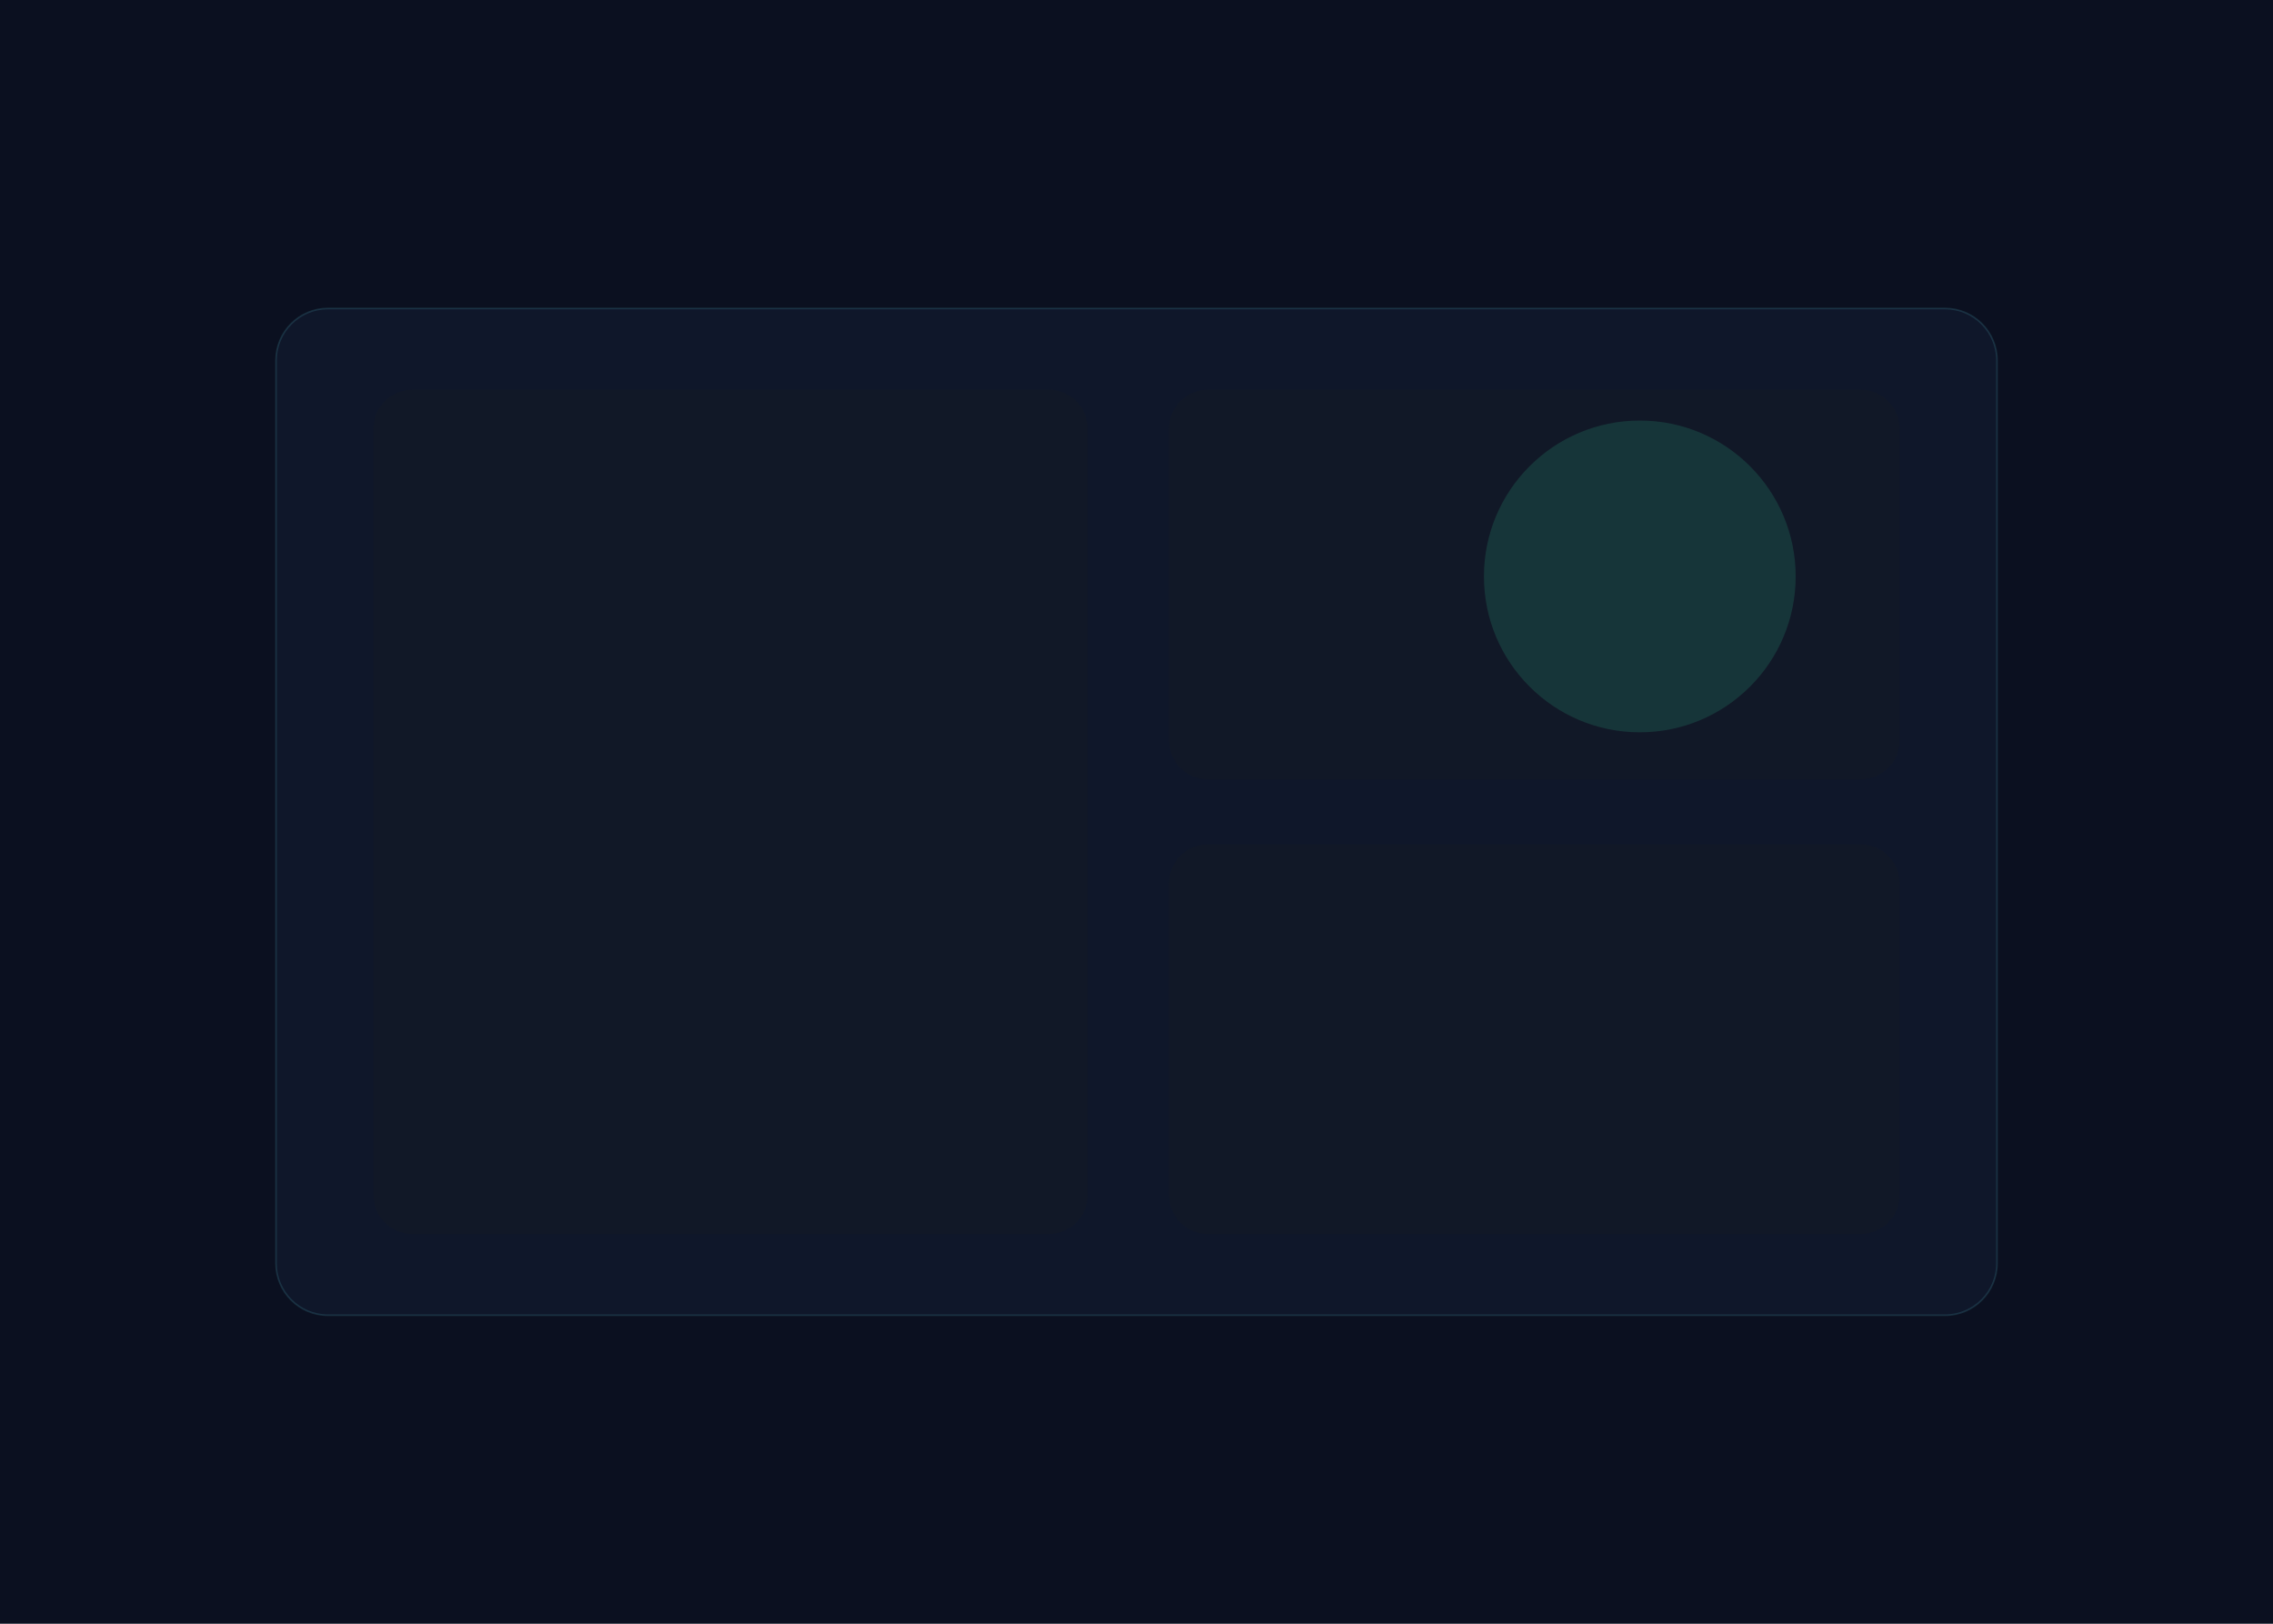
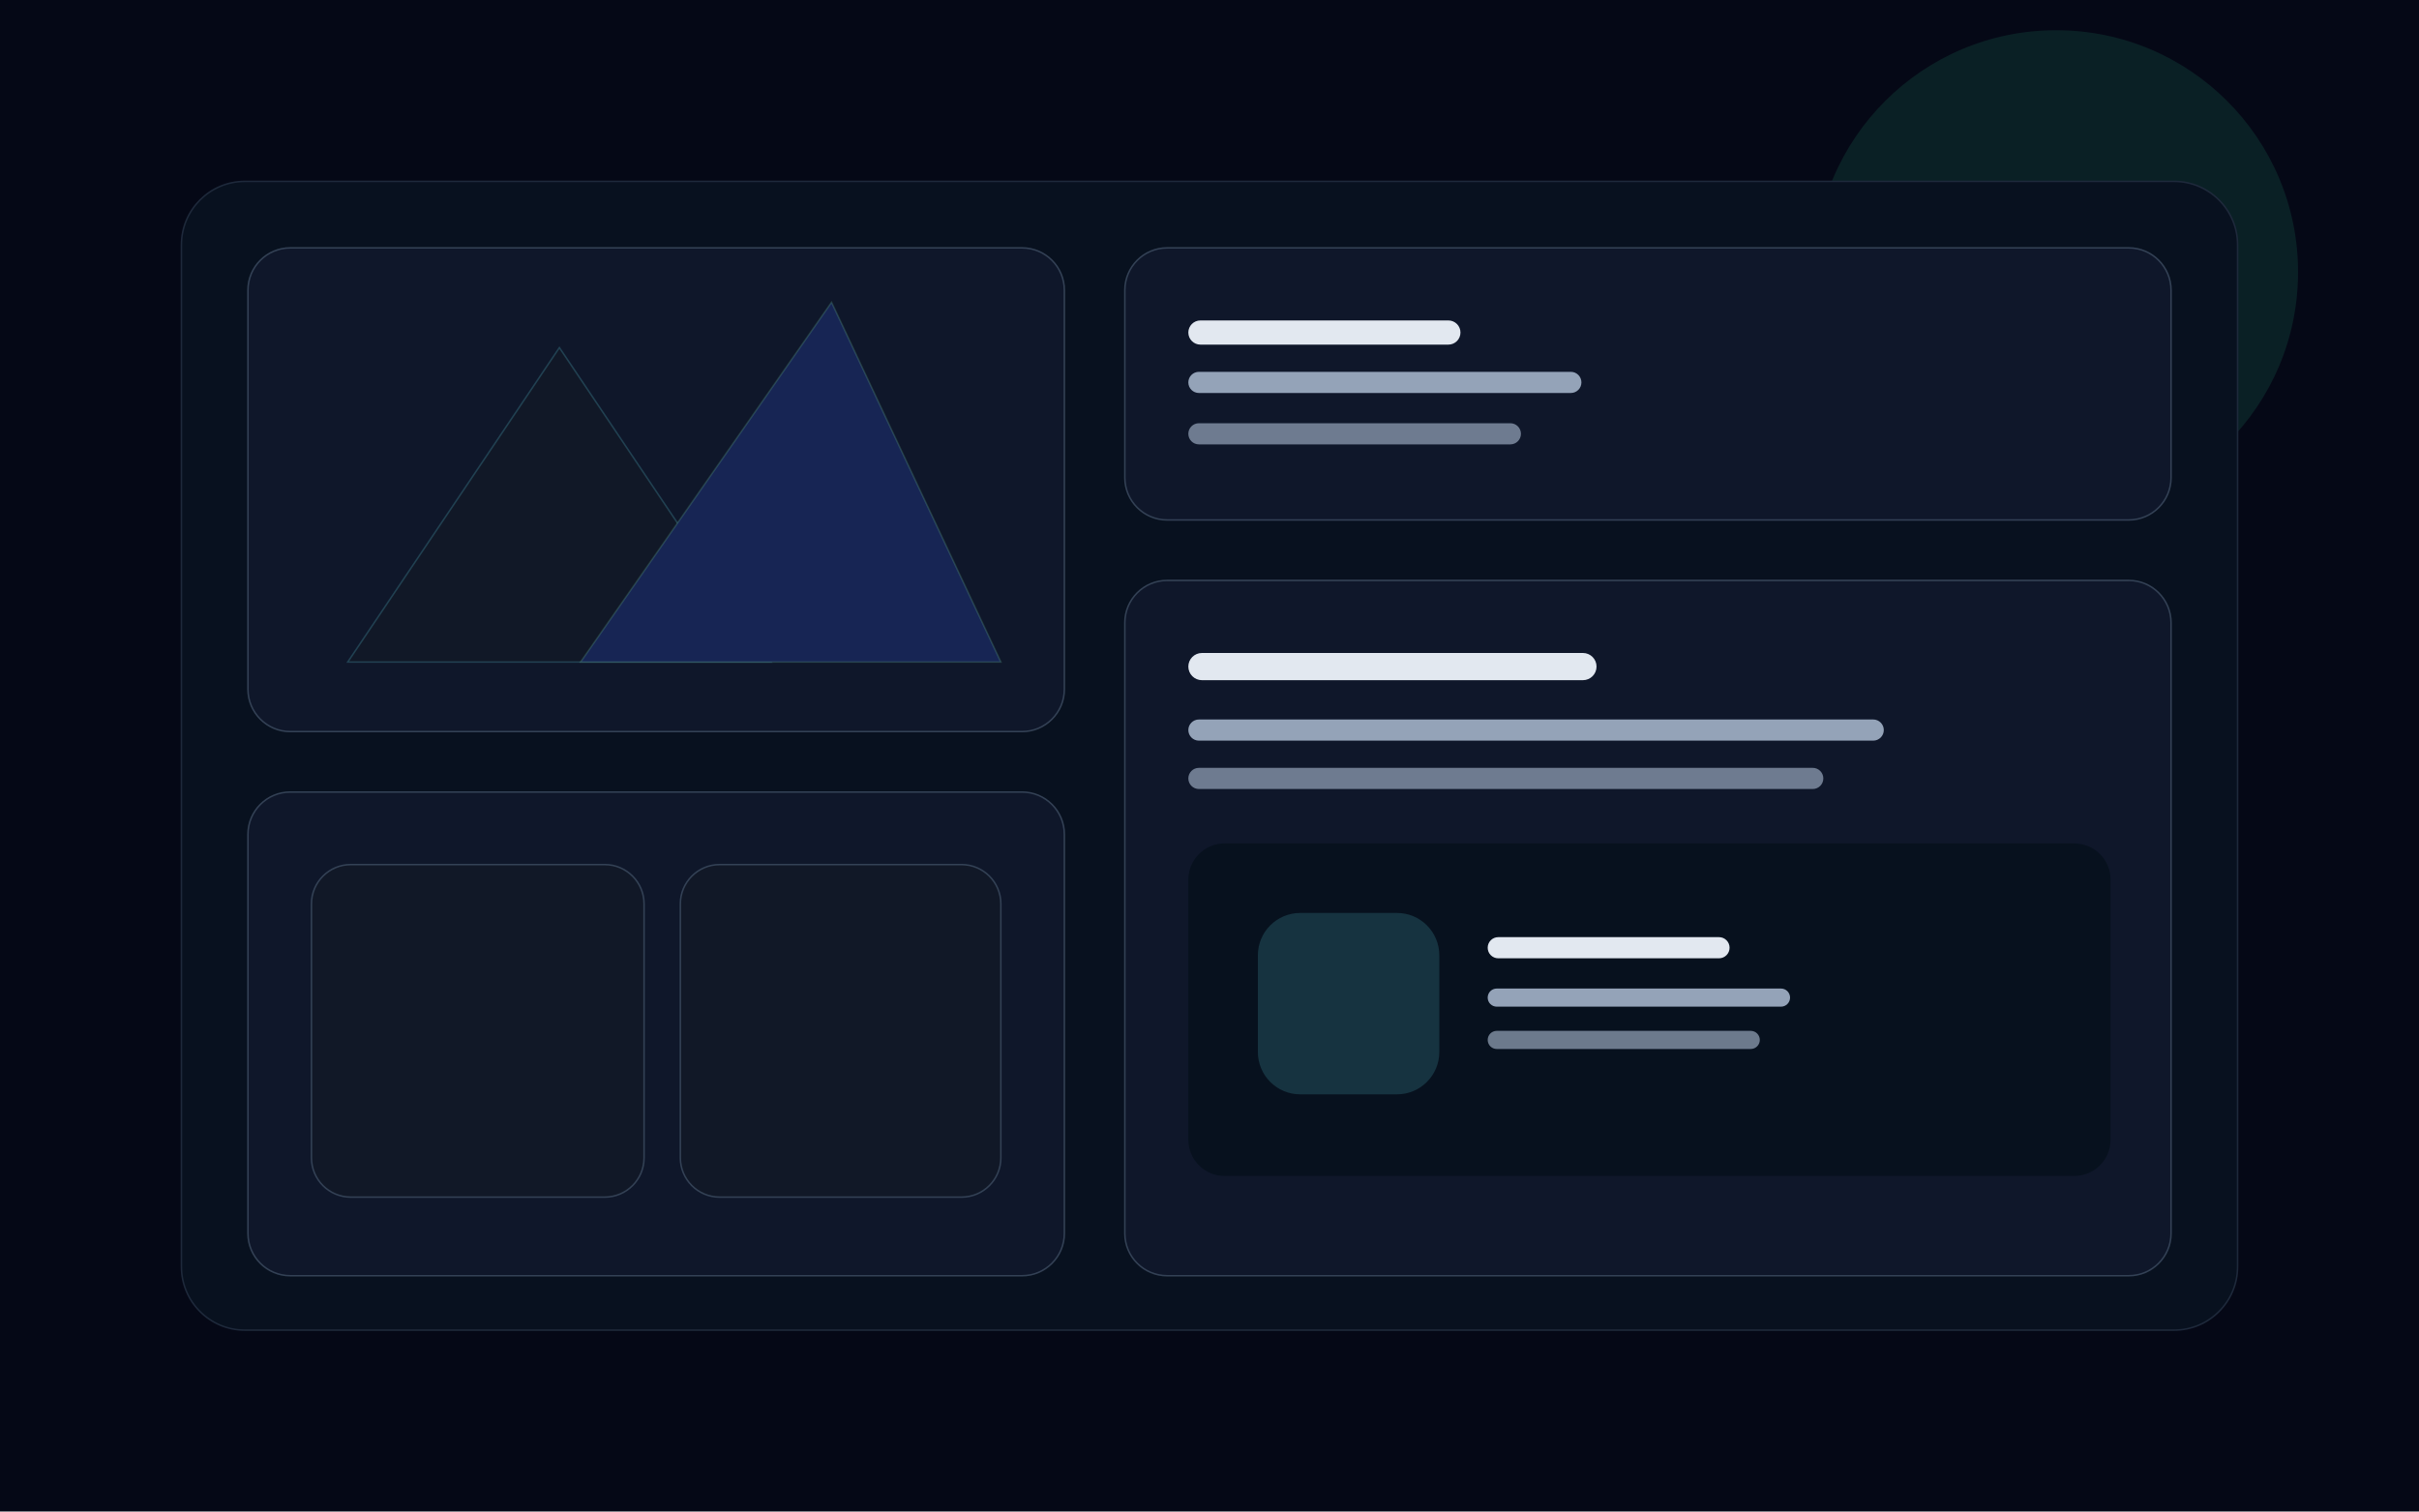
- <svg xmlns="http://www.w3.org/2000/svg" viewBox="0 0 1400 1000">
-   <rect width="1400" height="1000" fill="#0b1020" />
-   <rect x="170" y="190" width="1060" height="620" rx="32" fill="#0f172a" stroke="#67e8f9" stroke-opacity="0.14" />
-   <rect x="230" y="240" width="440" height="520" rx="24" fill="#111827" />
-   <rect x="720" y="240" width="450" height="240" rx="24" fill="#111827" />
-   <rect x="720" y="520" width="450" height="240" rx="24" fill="#111827" />
-   <circle cx="1010" cy="355" r="96" fill="#34d399" fill-opacity="0.16" />
+ <svg xmlns="http://www.w3.org/2000/svg" viewBox="0 0 1600 1000" fill="none">
+   <rect width="1600" height="1000" fill="#050816" />
+   <circle cx="1360" cy="180" r="160" fill="#34d399" fill-opacity=".12" />
+   <g transform="translate(120 120)">
+     <rect width="1360" height="760" rx="42" fill="#08111f" stroke="#1e293b" />
+     <rect x="44" y="44" width="540" height="320" rx="28" fill="#0f172a" stroke="#334155" />
+     <rect x="624" y="44" width="692" height="180" rx="28" fill="#0f172a" stroke="#334155" />
+     <rect x="624" y="264" width="692" height="460" rx="28" fill="#0f172a" stroke="#334155" />
+     <rect x="44" y="404" width="540" height="320" rx="28" fill="#0f172a" stroke="#334155" />
+     <polygon points="110,318 250,110 390,318" fill="#111827" stroke="#67e8f9" stroke-opacity=".2" />
+     <polygon points="264,318 430,80 542,318" fill="#172554" stroke="#86efac" stroke-opacity=".18" />
+     <rect x="86" y="452" width="220" height="220" rx="26" fill="#111827" stroke="#334155" />
+     <rect x="330" y="452" width="212" height="220" rx="26" fill="#111827" stroke="#334155" />
+     <rect x="666" y="92" width="180" height="16" rx="8" fill="#e2e8f0" />
+     <rect x="666" y="126" width="260" height="14" rx="7" fill="#94a3b8" />
+     <rect x="666" y="160" width="220" height="14" rx="7" fill="#94a3b8" fill-opacity=".72" />
+     <rect x="666" y="312" width="270" height="18" rx="9" fill="#e2e8f0" />
+     <rect x="666" y="356" width="460" height="14" rx="7" fill="#94a3b8" />
+     <rect x="666" y="388" width="420" height="14" rx="7" fill="#94a3b8" fill-opacity=".72" />
+     <rect x="666" y="438" width="610" height="220" rx="24" fill="#07111e" />
+     <rect x="712" y="484" width="120" height="120" rx="28" fill="#67e8f9" fill-opacity=".16" />
+     <rect x="864" y="500" width="160" height="14" rx="7" fill="#e2e8f0" />
+     <rect x="864" y="534" width="200" height="12" rx="6" fill="#94a3b8" />
+     <rect x="864" y="562" width="180" height="12" rx="6" fill="#94a3b8" fill-opacity=".72" />
+   </g>
</svg>
